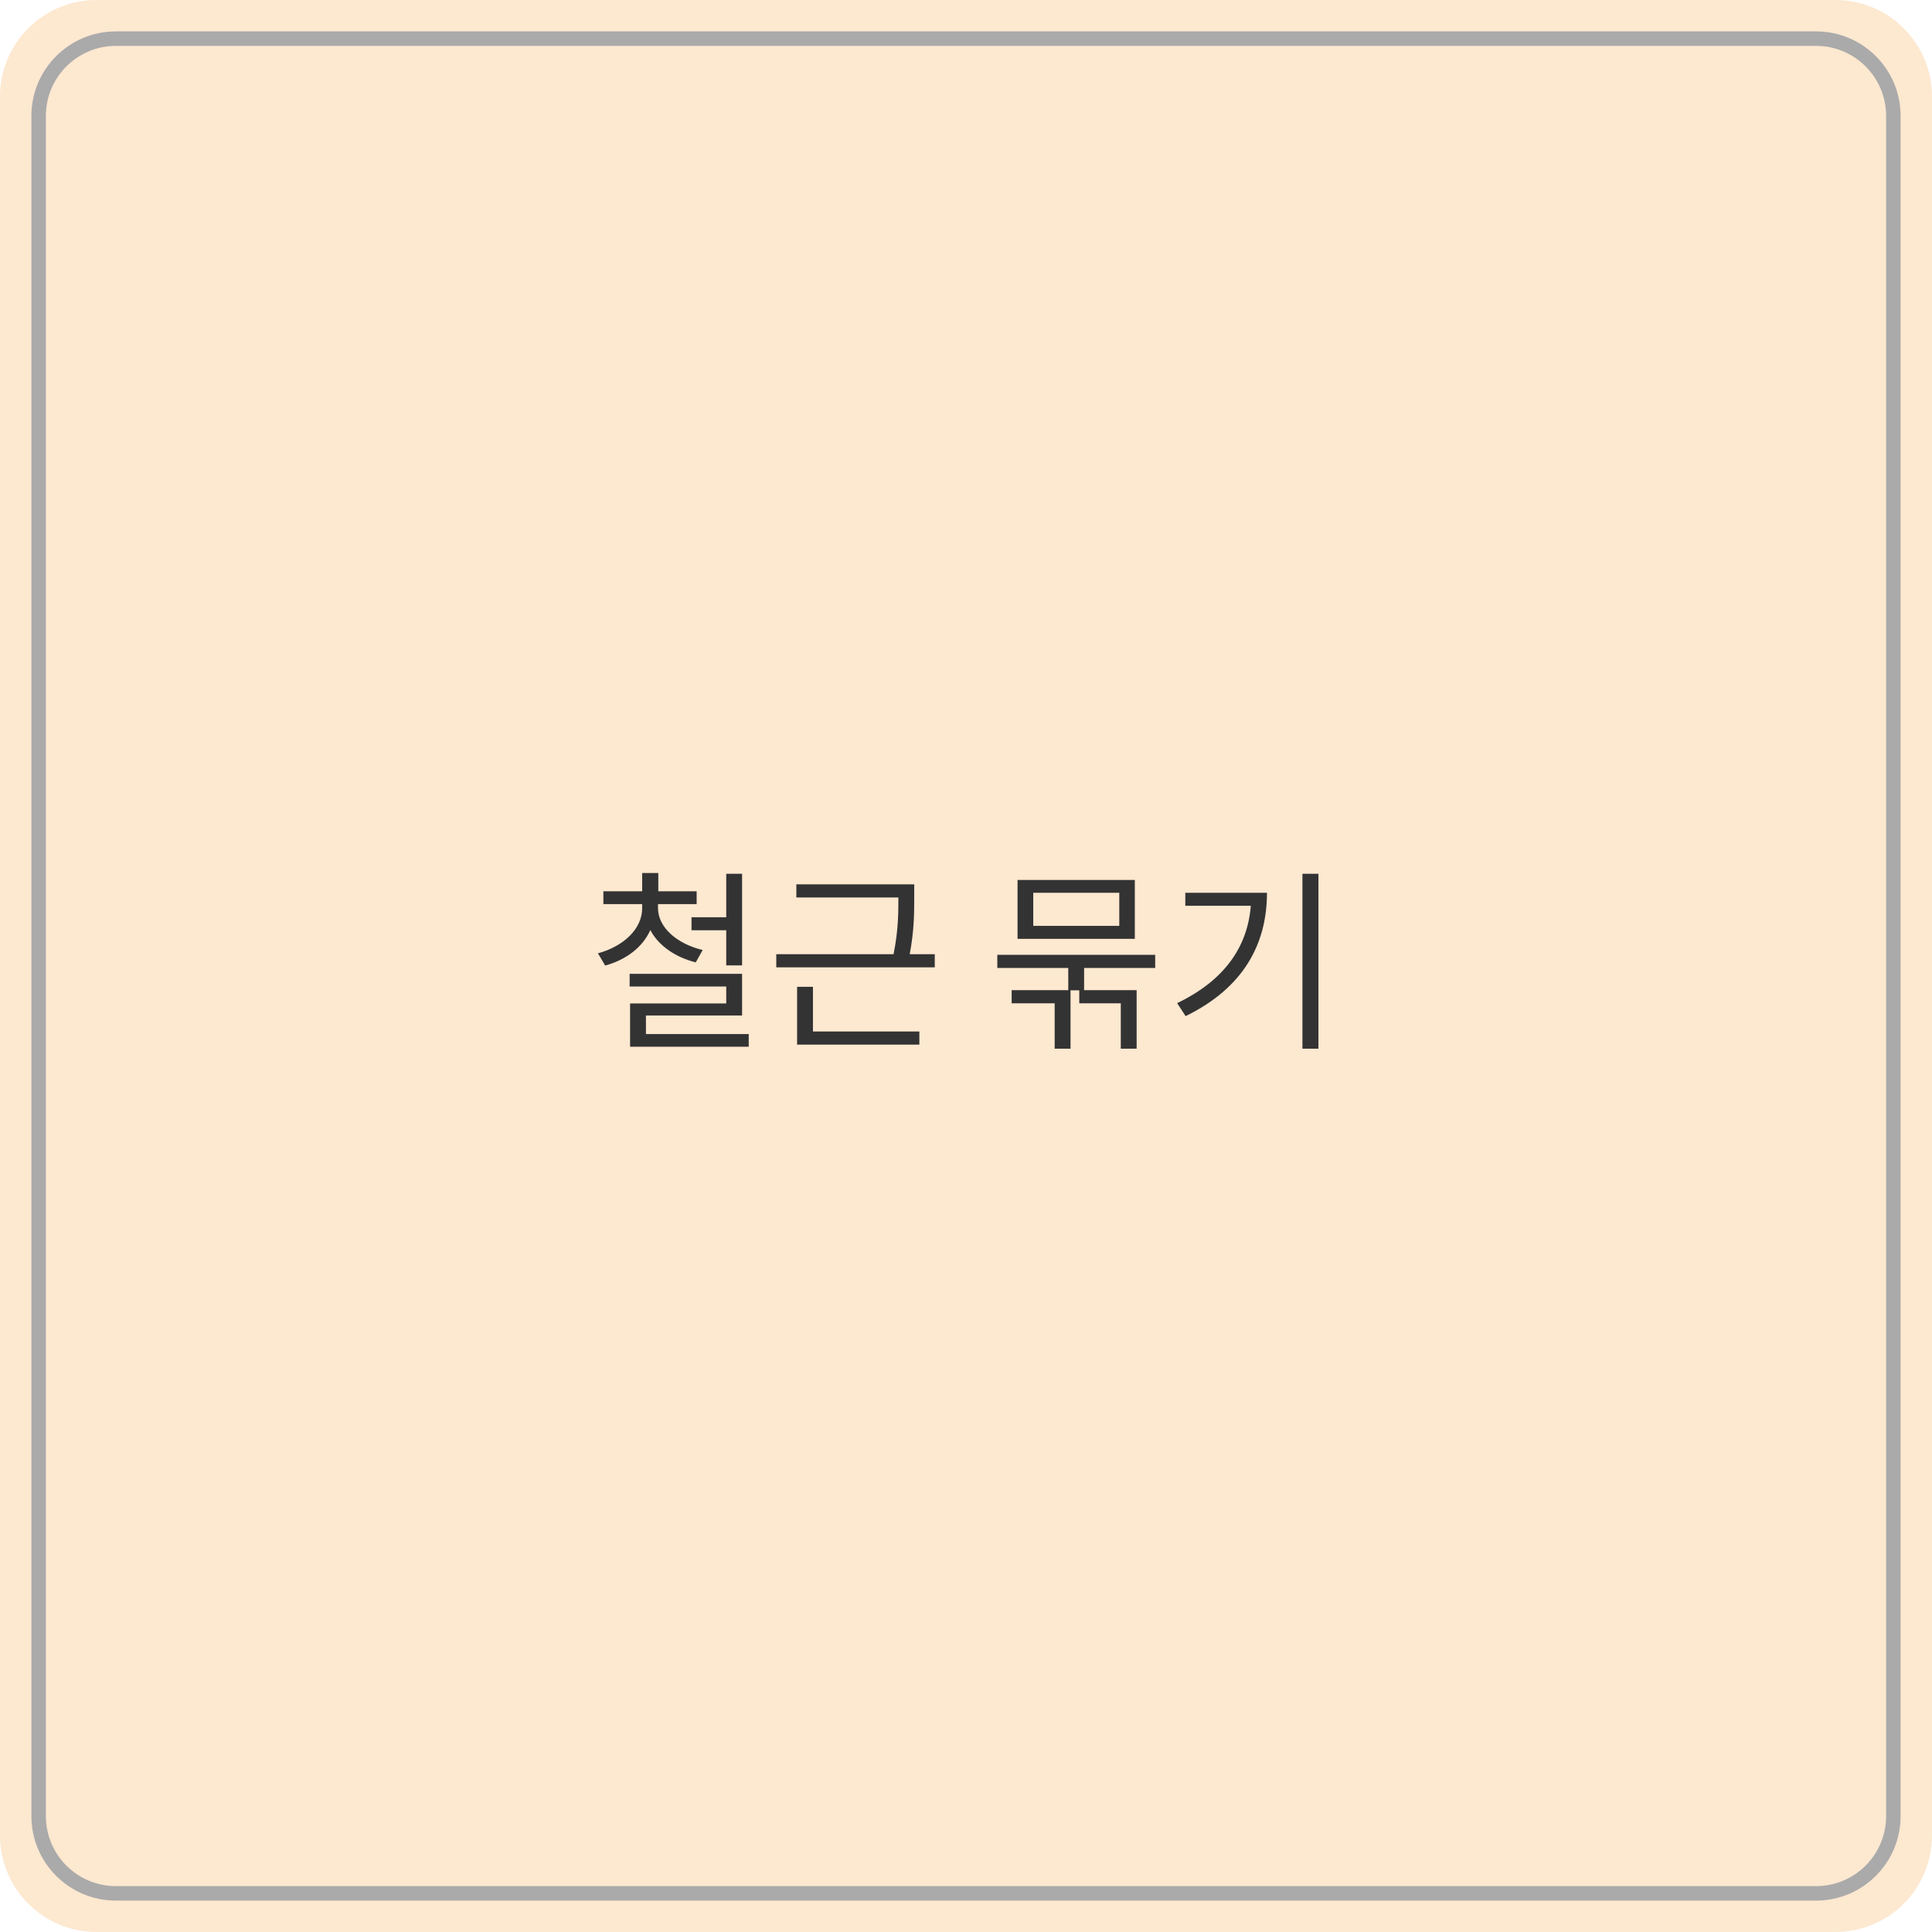
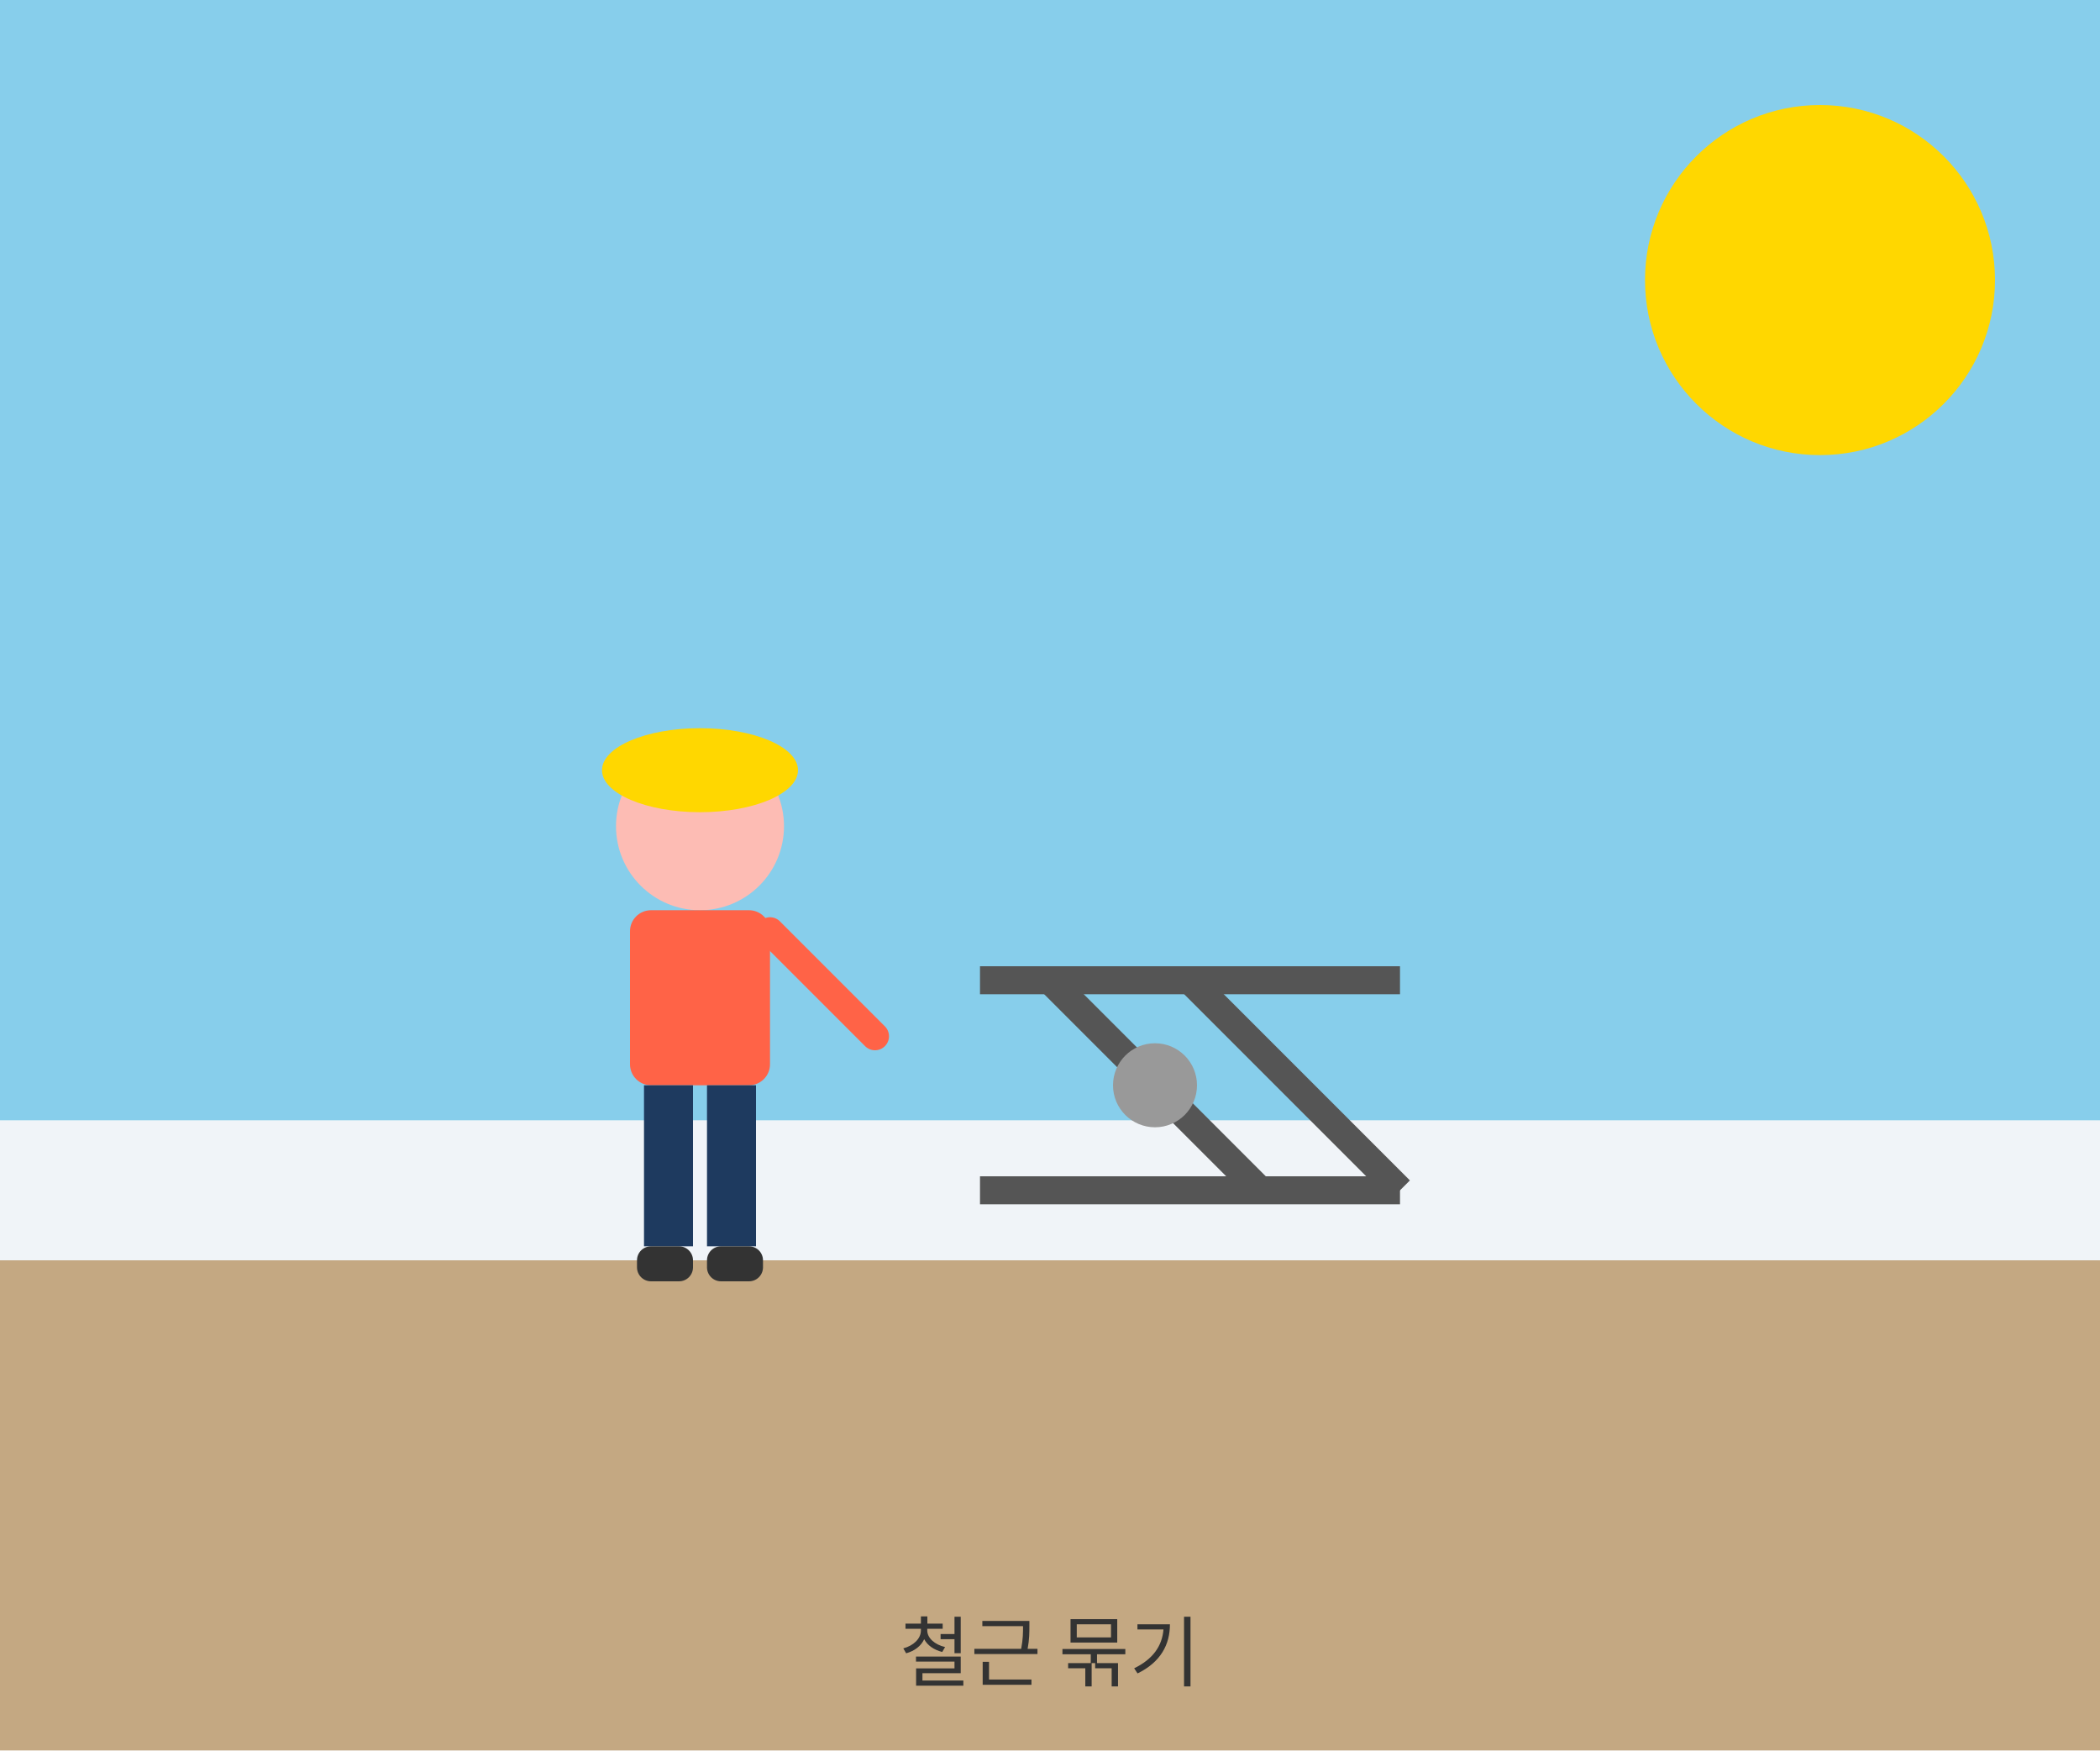
- <svg xmlns="http://www.w3.org/2000/svg" width="200" height="200" viewBox="0 0 200 200">
-   <rect width="200" height="200" fill="#fde8d0" rx="10" />
-   <rect x="4" y="4" width="192" height="192" fill="none" stroke="#aaa" stroke-width="1.5" rx="8" />
-   <text x="100" y="100" font-size="20" fill="#333" dominant-baseline="middle" text-anchor="middle">철근 묶기</text>
+ <svg xmlns="http://www.w3.org/2000/svg" viewBox="0 0 300 250" width="300" height="250">
+   <rect width="300" height="250" fill="#f0f4f8" rx="8" />
+   <rect x="0" y="0" width="300" height="160" fill="#87CEEB" />
+   <circle cx="260" cy="40" r="25" fill="#FFD700" />
+   <rect x="0" y="180" width="300" height="70" fill="#C4A882" />
+   <circle cx="100" cy="118" r="12" fill="#FDBCB4" />
+   <ellipse cx="100" cy="110" rx="14" ry="6" fill="#FFD700" />
+   <rect x="90" y="130" width="20" height="25" rx="3" fill="#FF6347" />
+   <rect x="92" y="155" width="7" height="23" fill="#1E3A5F" />
+   <rect x="101" y="155" width="7" height="23" fill="#1E3A5F" />
+   <rect x="91" y="178" width="8" height="5" rx="2" fill="#333" />
+   <rect x="101" y="178" width="8" height="5" rx="2" fill="#333" />
+   <line x1="110" y1="133" x2="125" y2="148" stroke="#FF6347" stroke-width="4" stroke-linecap="round" />
+   <line x1="140" y1="140" x2="200" y2="140" stroke="#555" stroke-width="4" />
+   <line x1="150" y1="140" x2="180" y2="170" stroke="#555" stroke-width="4" />
+   <line x1="170" y1="140" x2="200" y2="170" stroke="#555" stroke-width="4" />
+   <line x1="140" y1="170" x2="200" y2="170" stroke="#555" stroke-width="4" />
+   <circle cx="165" cy="155" r="6" fill="#999" />
+   <text x="150" y="240" text-anchor="middle" font-size="11" fill="#333" font-family="Arial">철근 묶기</text>
</svg>
